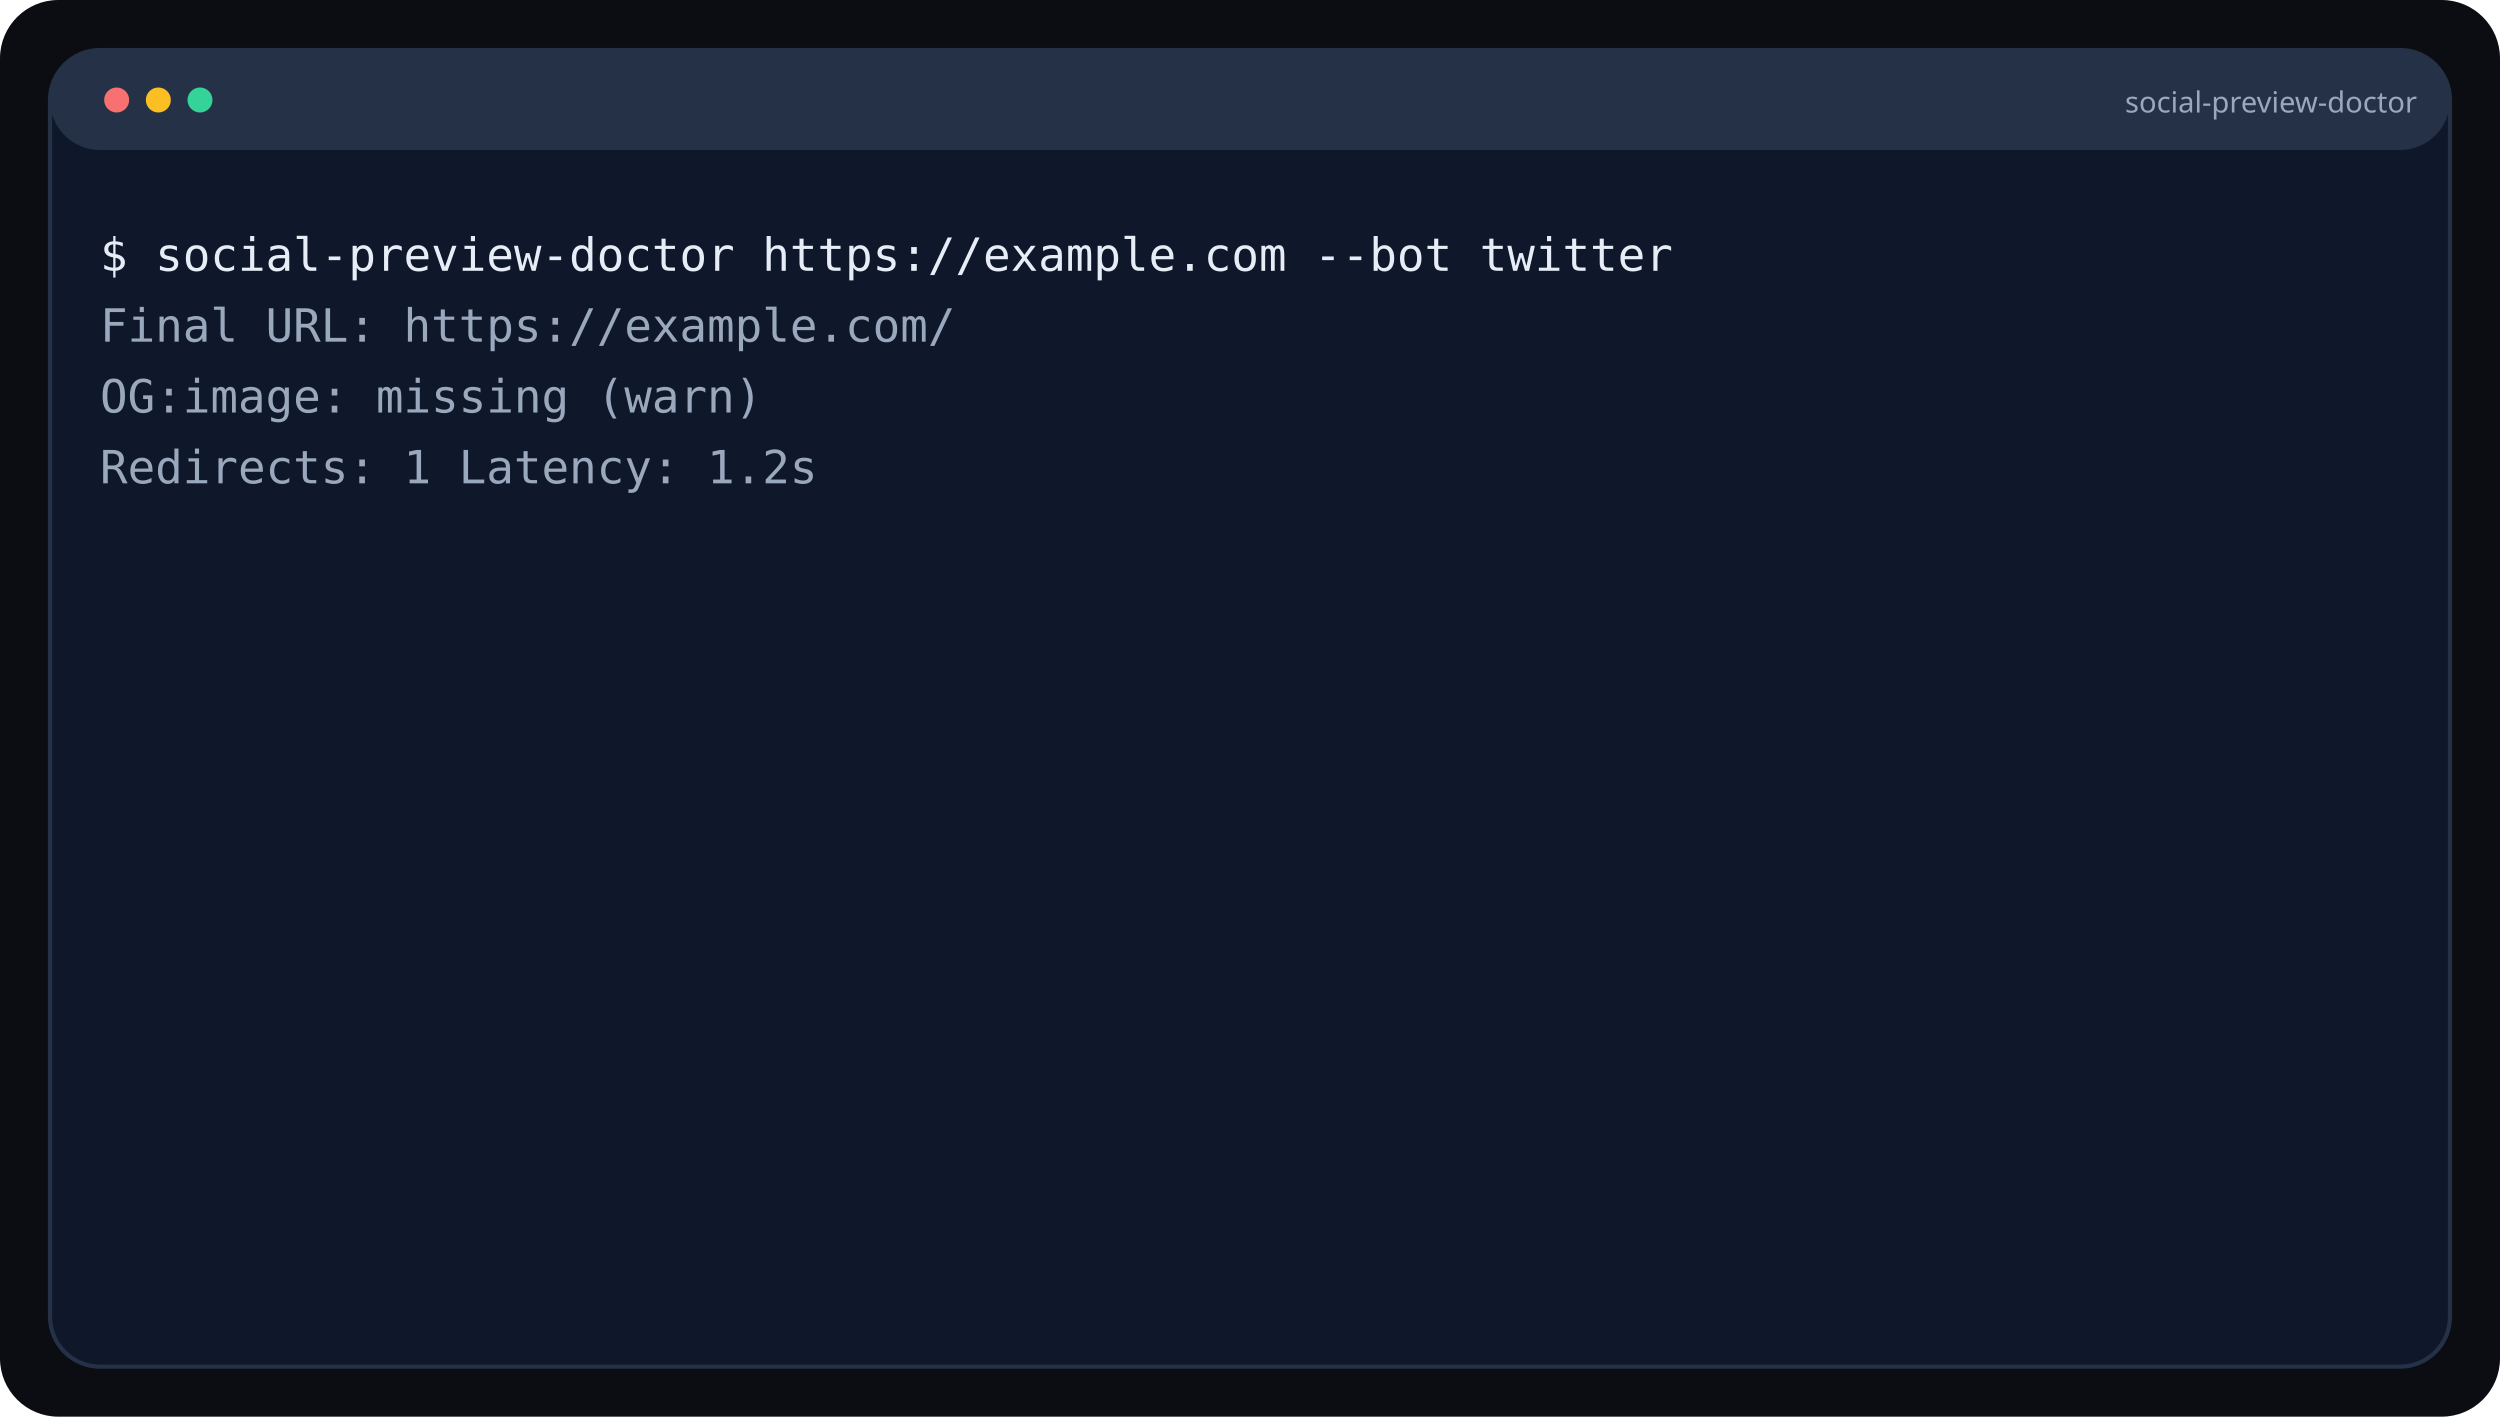
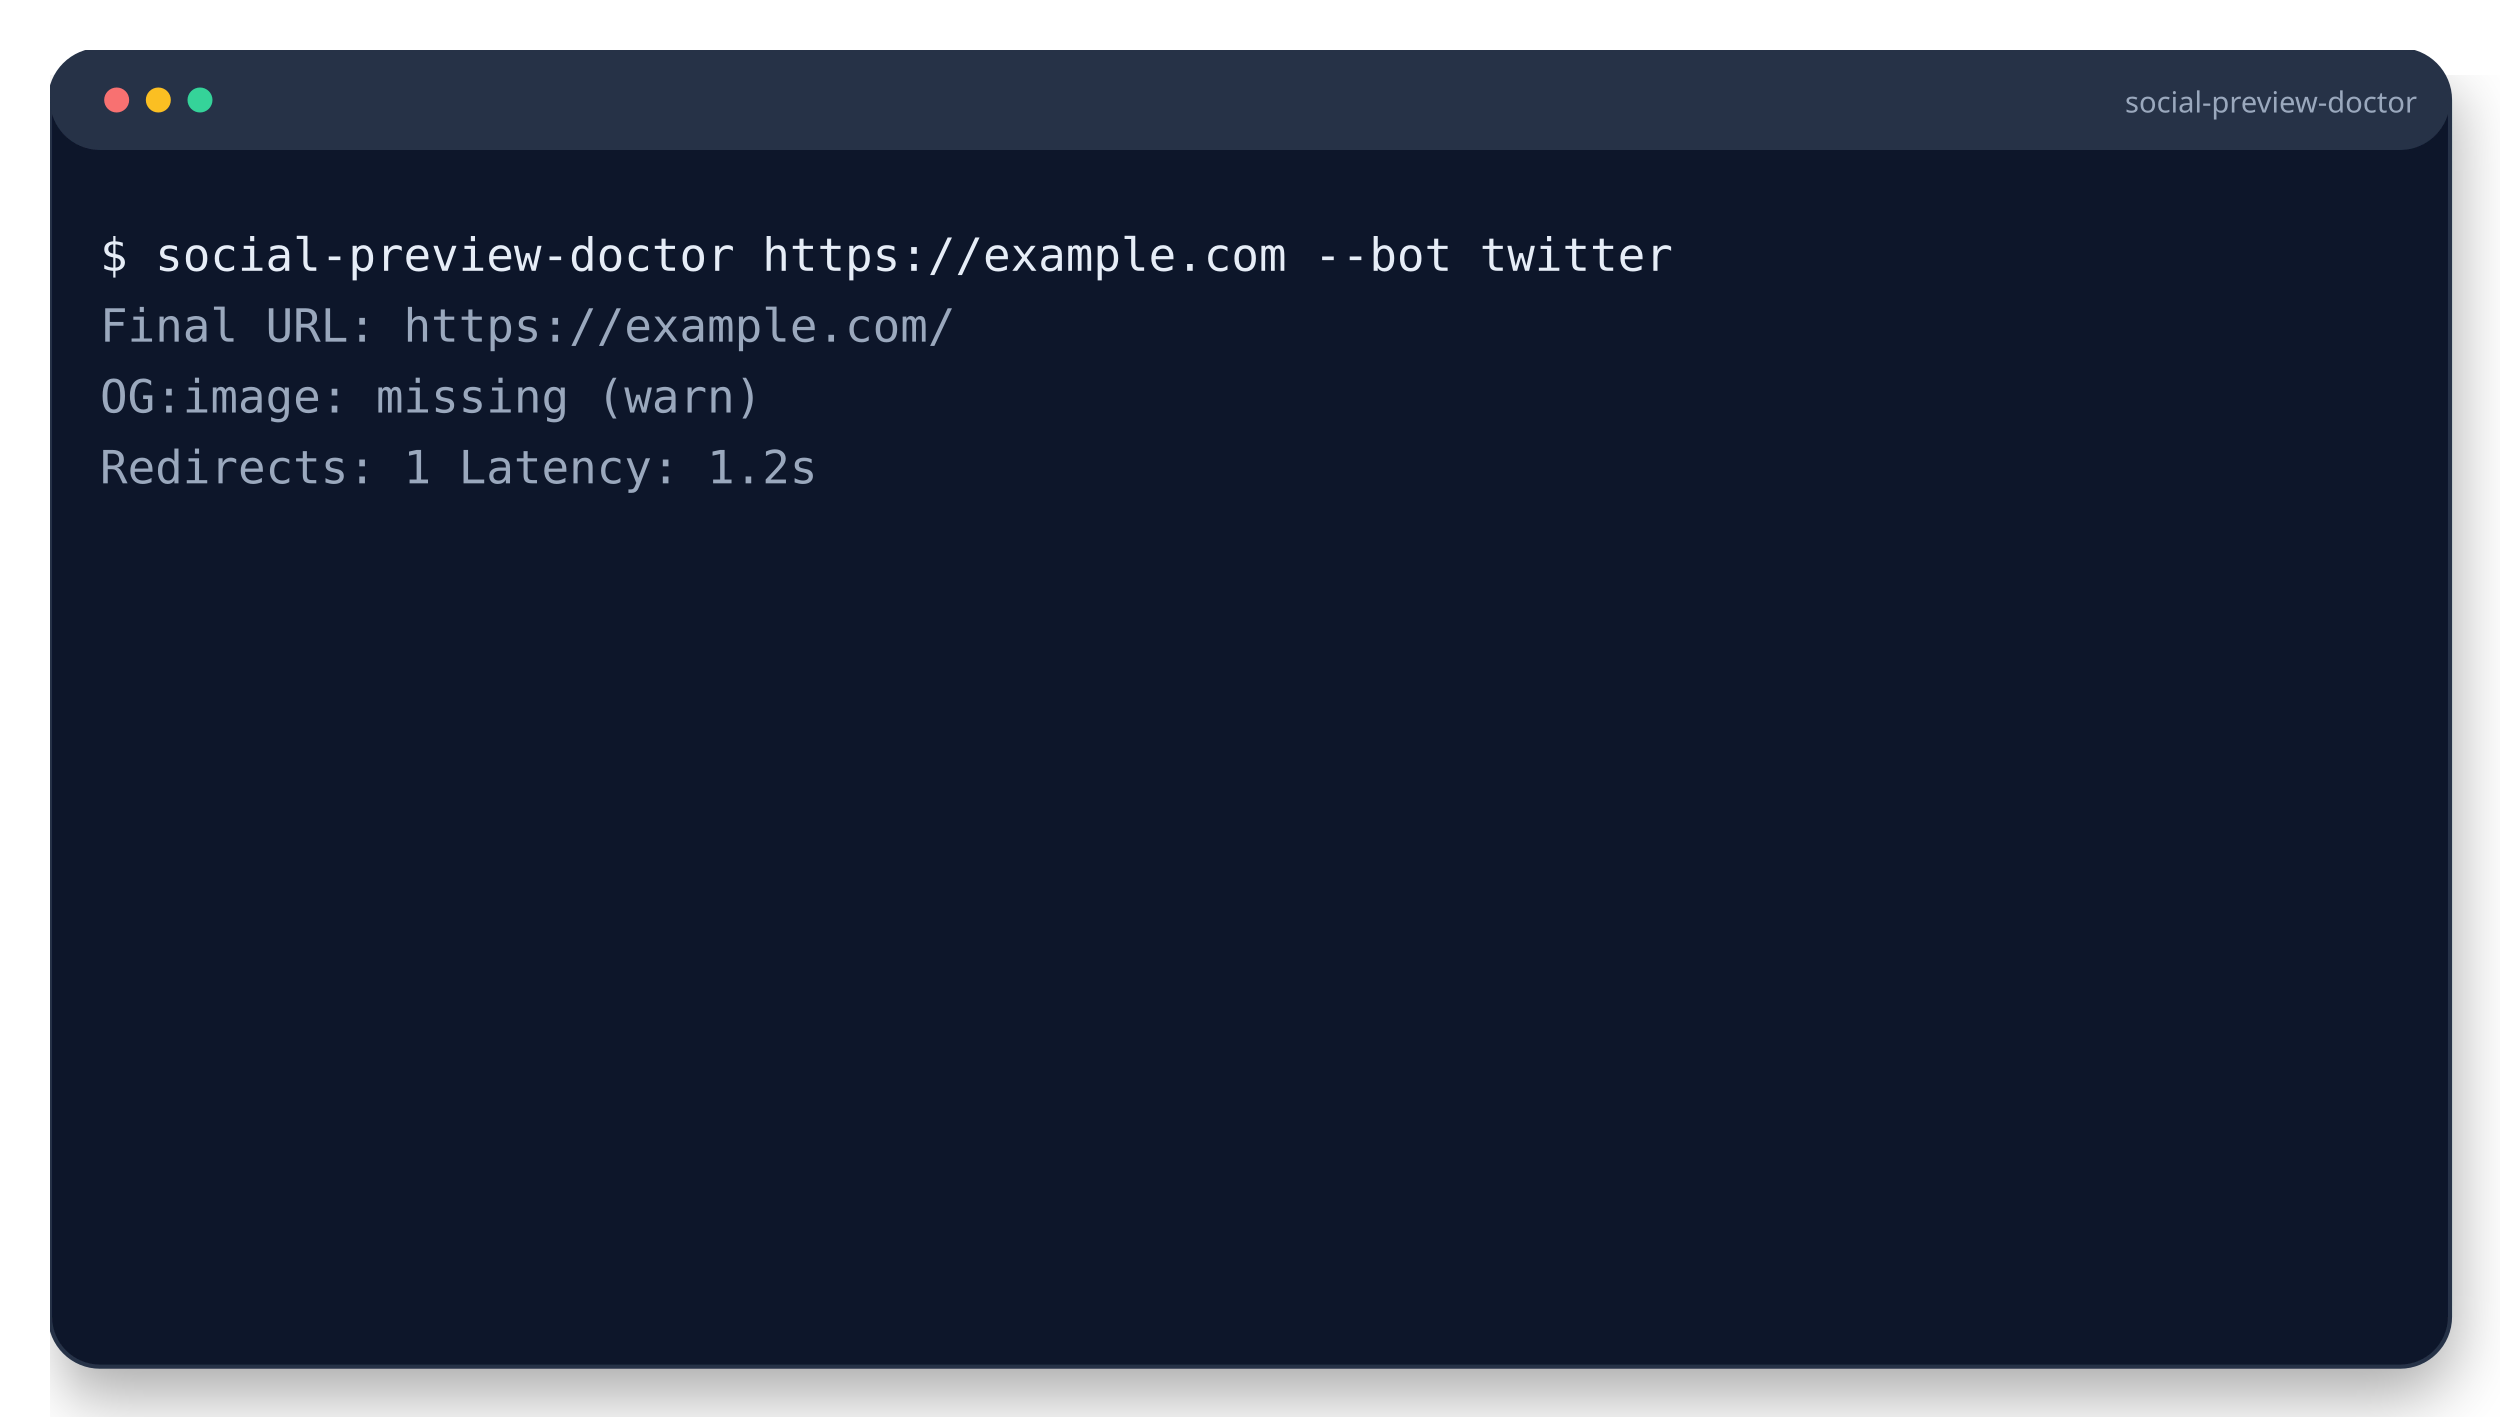
<svg xmlns="http://www.w3.org/2000/svg" width="1200" height="680" fill="none" style="color-scheme:light dark" viewBox="0 0 1200 680">
  <style>text{font-family:"Space Grotesk","Sora","IBM Plex Sans",sans-serif}.mono{font-family:"IBM Plex Mono","JetBrains Mono",monospace}</style>
-   <rect width="1200" height="680" fill="#0B0D12" rx="28" />
-   <rect width="1152" height="632" x="24" y="24" fill="#0F172A" stroke="#253147" stroke-width="2" rx="24" />
-   <rect width="1152" height="48" x="24" y="24" fill="#253147" rx="24" />
-   <circle cx="56" cy="48" r="6" fill="#F87171" />
-   <circle cx="76" cy="48" r="6" fill="#FBBF24" />
-   <circle cx="96" cy="48" r="6" fill="#34D399" />
+   <defs>
+     <filter id="shadow" width="200%" height="200%" x="0" y="0">
+       <feDropShadow dx="0" dy="12" flood-color="#000" flood-opacity=".35" stdDeviation="16" />
+     </filter>
+   </defs>
+   <g filter="url(#shadow)">
+     <rect width="1152" height="632" x="24" y="24" fill="#0F172A" stroke="#253147" stroke-width="2" rx="24" />
+     <rect width="1152" height="48" x="24" y="24" fill="#253147" rx="24" />
+     <circle cx="56" cy="48" r="6" fill="#F87171" />
+     <circle cx="76" cy="48" r="6" fill="#FBBF24" />
+     <circle cx="96" cy="48" r="6" fill="#34D399" />
+   </g>
  <text x="1020" y="54" fill="#9AA8BD" font-size="14">social-preview-doctor</text>
  <text x="48" y="130" fill="#E6EDF7" class="mono" font-size="22">$ social-preview-doctor https://example.com --bot twitter</text>
  <text x="48" y="164" fill="#9AA8BD" class="mono" font-size="22">Final URL: https://example.com/</text>
  <text x="48" y="198" fill="#9AA8BD" class="mono" font-size="22">OG:image: missing (warn)</text>
  <text x="48" y="232" fill="#9AA8BD" class="mono" font-size="22">Redirects: 1  Latency: 1.2s</text>
</svg>
